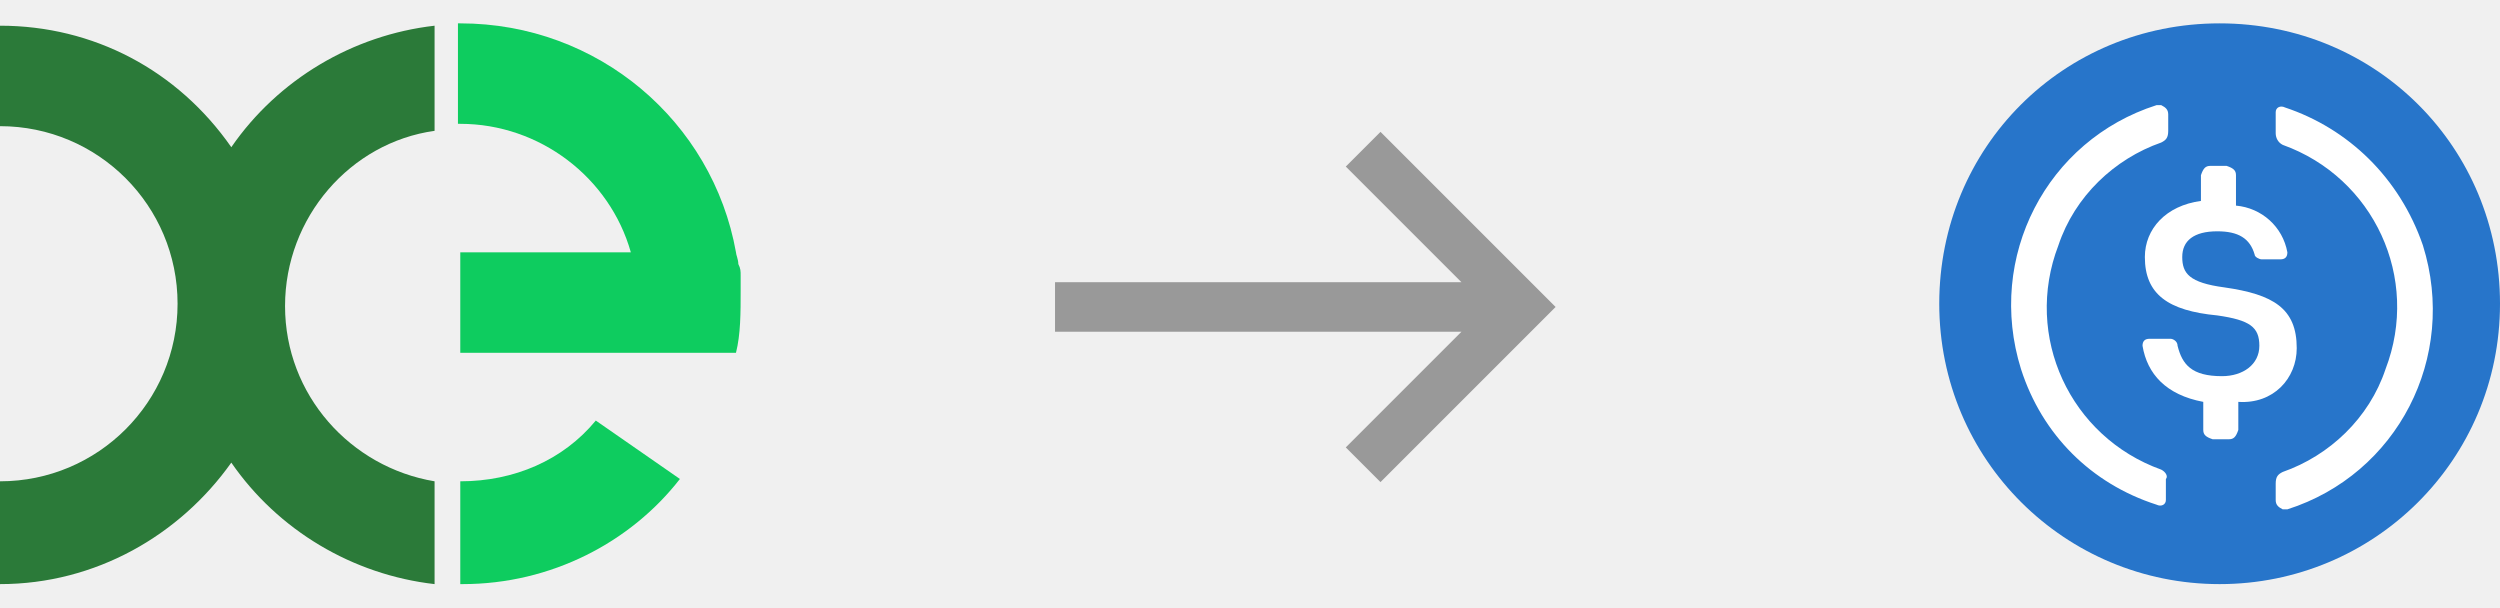
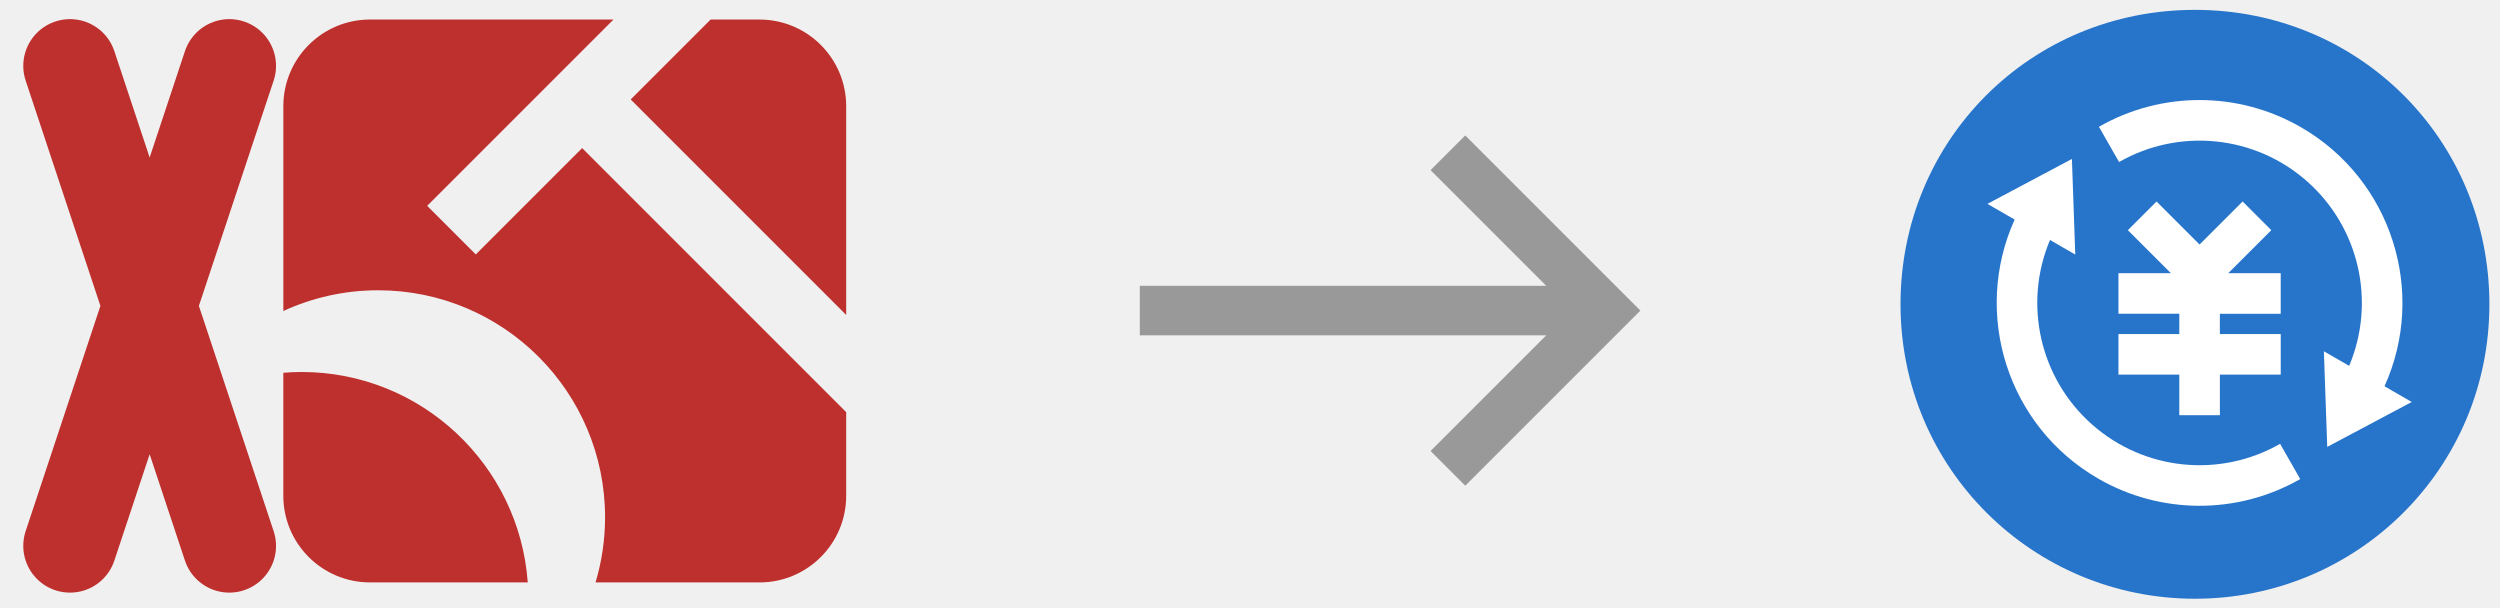
- <svg xmlns="http://www.w3.org/2000/svg" version="1.1" id="Layer_1" x="0px" y="0px" viewBox="0 0 107 26" style="enable-background:new 0 0 107 26;" xml:space="preserve">
-   <style type="text/css">
- 	.st0{fill:#0ECC5F;}
+ <svg xmlns="http://www.w3.org/2000/svg" width="107" height="26" class="h-6 w-6" xml:space="preserve" style="enable-background:new 0 0 107 26;" version="1.1">
+   <style type="text/css">.st0{fill:#0ECC5F;}
	.st1{fill:#2B7A39;}
	.st2{fill:#999999;}
- 	.st3{fill:#2775CA;}
- 	.st4{fill:#FFFFFF;}
- </style>
+ 	.st3{fill:#2775CA;}</style>
  <g>
-     <g>
-       <g>
-         <g>
-           <g>
-             <path class="st0" d="M19.7,20.6L19.7,20.6L19.7,25h0.1c3.8,0,7.2-1.8,9.3-4.5L25.5,18C24.1,19.7,22,20.6,19.7,20.6z" />
-           </g>
-           <g>
-             <path class="st1" d="M9.9,6.3C7.6,3,4,1.1,0,1.1v4.3c4.2,0,7.6,3.4,7.6,7.6c0,4.2-3.4,7.6-7.6,7.6V25c4.1,0,7.7-2.1,9.9-5.2       c2,2.9,5.2,4.8,8.7,5.2v-4.4c-3.6-0.6-6.4-3.7-6.4-7.5c0-3.8,2.8-7,6.4-7.5V1.1C15.1,1.5,11.9,3.4,9.9,6.3L9.9,6.3z" />
-           </g>
-           <g>
-             <path class="st0" d="M31.7,12.4c0-0.1,0-0.3,0-0.4c0-0.1,0-0.1,0-0.2c0-0.2,0-0.3-0.1-0.5l0,0c0-0.2-0.1-0.4-0.1-0.5       c-1-5.6-5.9-9.8-11.8-9.8l-0.1,0v4.3l0.1,0c3.4,0,6.4,2.3,7.3,5.5h-7.3l0,0v4.3h11.8C31.7,14.3,31.7,13.4,31.7,12.4z" />
+     <rect fill="none" id="canvas_background" height="5.662" width="17.07" y="-1" x="-1" />
+   </g>
+   <g>
+     <g id="svg_1">
+       <g id="svg_2">
+         <g stroke="null" id="svg_3">
+           <path stroke-linecap="round" class="h-6 w-6" stroke-width="4" stroke-linejoin="round" fill="#0ecc5f" d="m2.996,23.364l6.818,-20.545m-6.818,0l6.818,20.545" id="svg_13" stroke="#BE302D" />
+           <g id="svg_10" stroke="null">
+             <g id="svg_5" stroke="null">
+               <path d="m20.362,10.889l-2.079,-2.079l7.974,-7.974l-10.42,0c-2.049,0 -3.71,1.661 -3.71,3.71l0,8.765c1.235,-0.568 2.607,-0.887 4.055,-0.887c5.365,0 9.715,4.35 9.715,9.715c0,0.969 -0.144,1.905 -0.408,2.789l7.018,0c2.049,0 3.71,-1.661 3.71,-3.71l0,-3.578l-11.302,-11.302l-4.553,4.553z" id="svg_4" fill="#BE302D" mask="url(#mask-2)" stroke="null" />
+             </g>
+             <g id="svg_7" stroke="null">
+               <path d="m32.507,0.836l-2.092,0l-3.421,3.421l9.223,9.223l0,-8.933c0,-2.049 -1.661,-3.71 -3.71,-3.71" id="svg_6" fill="#BE302D" mask="url(#mask-4)" stroke="null" />
+             </g>
+             <g id="svg_9" stroke="null">
+               <path d="m12.902,15.921c-0.262,0 -0.52,0.013 -0.776,0.034l0,5.262c0,2.049 1.661,3.71 3.71,3.71l6.752,0c-0.364,-5.034 -4.56,-9.006 -9.686,-9.006" id="svg_8" fill="#BE302D" mask="url(#mask-6)" stroke="null" />
+             </g>
          </g>
        </g>
+         <g transform="rotate(45 58.96645,13.29285) " stroke="null" id="svg_7">
+           <path stroke="null" id="svg_8" d="m56.316,5.343l0,2.1l7,0l-12.3,12.3l1.5,1.5l12.3,-12.3l0,7l2.1,0l0,-10.6l-10.6,0z" class="st2" />
+         </g>
      </g>
-       <g transform="rotate(45 52.01 13.015)">
-         <path class="st2" d="M51.8,2.8v2.1h7L46.5,17.2l1.5,1.5L60.3,6.4v7h2.1V2.8L51.8,2.8z" />
+       <path id="svg_9" d="m93.944,25.626c6.931,0 12.602,-5.566 12.602,-12.602s-5.566,-12.602 -12.602,-12.602s-12.602,5.566 -12.602,12.602s5.671,12.602 12.602,12.602z" class="st3" stroke="null" />
+       <g id="svg_11" transform="matrix(0.0203466,0,0,0.0203466,58.22358,18.37783) " stroke="null">
+         <path fill="#fff" d="m2079.988,-133.634a341.376,341.376 0 0 0 -484.011,-428.8l-42.368,-74.112a426.496,426.496 0 0 1 425.045,0.981c191.573,110.635 264.96,347.435 175.701,544.853l57.216,33.067l-177.707,94.464l-7.04,-201.131l53.163,30.677zm-629.333,-264.789a341.376,341.376 0 0 0 484.053,428.8l42.325,74.112a426.496,426.496 0 0 1 -425.045,-1.024c-191.573,-110.635 -264.96,-347.392 -175.659,-544.853l-57.259,-32.981l177.707,-94.507l7.04,201.131l-53.12,-30.72l-0.043,0.043zm357.376,197.845l128,0l0,85.333l-128,0l0,85.333l-85.333,0l0,-85.333l-128,0l0,-85.333l128,0l0,-42.667l-128,0l0,-85.333l110.336,0l-90.539,-90.453l60.331,-60.331l90.496,90.496l90.539,-90.496l60.331,60.331l-90.539,90.496l110.336,0l0,85.333l-128,0l0,42.667l0.043,-0.043z" id="svg_13" stroke="null" />
      </g>
    </g>
-     <path class="st3" d="M95,25c6.6,0,12-5.3,12-12S101.7,1,95,1s-12,5.3-12,12S88.4,25,95,25z" />
-     <path class="st4" d="M98.3,14.9c0-1.7-1-2.3-3.1-2.6c-1.5-0.2-1.8-0.6-1.8-1.3s0.5-1.1,1.5-1.1c0.9,0,1.4,0.3,1.6,1   c0,0.1,0.2,0.2,0.3,0.2h0.8c0.2,0,0.3-0.1,0.3-0.3v0c-0.2-1.1-1.1-1.9-2.2-2V7.5c0-0.2-0.1-0.3-0.4-0.4h-0.7   c-0.2,0-0.3,0.1-0.4,0.4v1.1c-1.5,0.2-2.4,1.2-2.4,2.4c0,1.6,1,2.3,3.1,2.5c1.4,0.2,1.8,0.5,1.8,1.3c0,0.8-0.7,1.3-1.6,1.3   c-1.3,0-1.7-0.5-1.9-1.3c0-0.2-0.2-0.3-0.3-0.3H92c-0.2,0-0.3,0.1-0.3,0.3v0c0.2,1.2,1,2.1,2.6,2.4v1.2c0,0.2,0.1,0.3,0.4,0.4h0.7   c0.2,0,0.3-0.1,0.4-0.4v-1.2C97.3,17.3,98.3,16.2,98.3,14.9L98.3,14.9z" />
-     <path class="st4" d="M92.5,20.1c-3.9-1.4-5.9-5.7-4.4-9.6c0.7-2.1,2.4-3.7,4.4-4.4c0.2-0.1,0.3-0.2,0.3-0.5V4.9   c0-0.2-0.1-0.3-0.3-0.4c0,0-0.1,0-0.2,0c-4.7,1.5-7.3,6.5-5.8,11.3c0.9,2.8,3,4.9,5.8,5.8c0.2,0.1,0.4,0,0.4-0.2c0,0,0-0.1,0-0.2   v-0.7C92.8,20.4,92.7,20.2,92.5,20.1z M97.8,4.6c-0.2-0.1-0.4,0-0.4,0.2c0,0,0,0.1,0,0.2v0.7c0,0.2,0.1,0.4,0.3,0.5   c3.9,1.4,5.9,5.7,4.4,9.6c-0.7,2.1-2.4,3.7-4.4,4.4c-0.2,0.1-0.3,0.2-0.3,0.5v0.7c0,0.2,0.1,0.3,0.3,0.4c0,0,0.1,0,0.2,0   c4.7-1.5,7.3-6.5,5.8-11.3C102.7,7.6,100.5,5.5,97.8,4.6L97.8,4.6z" />
  </g>
</svg>
